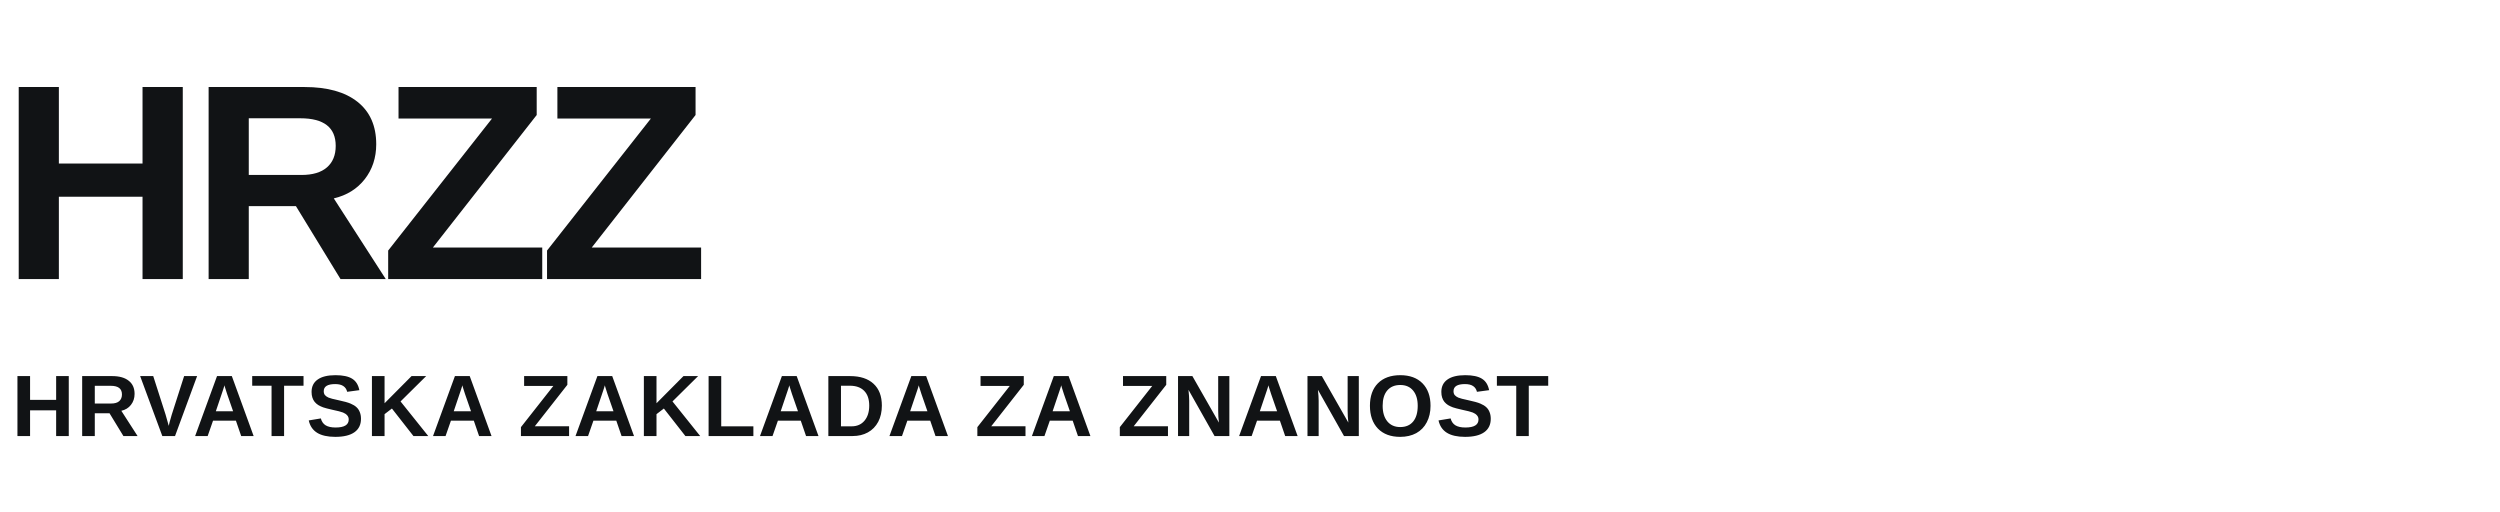
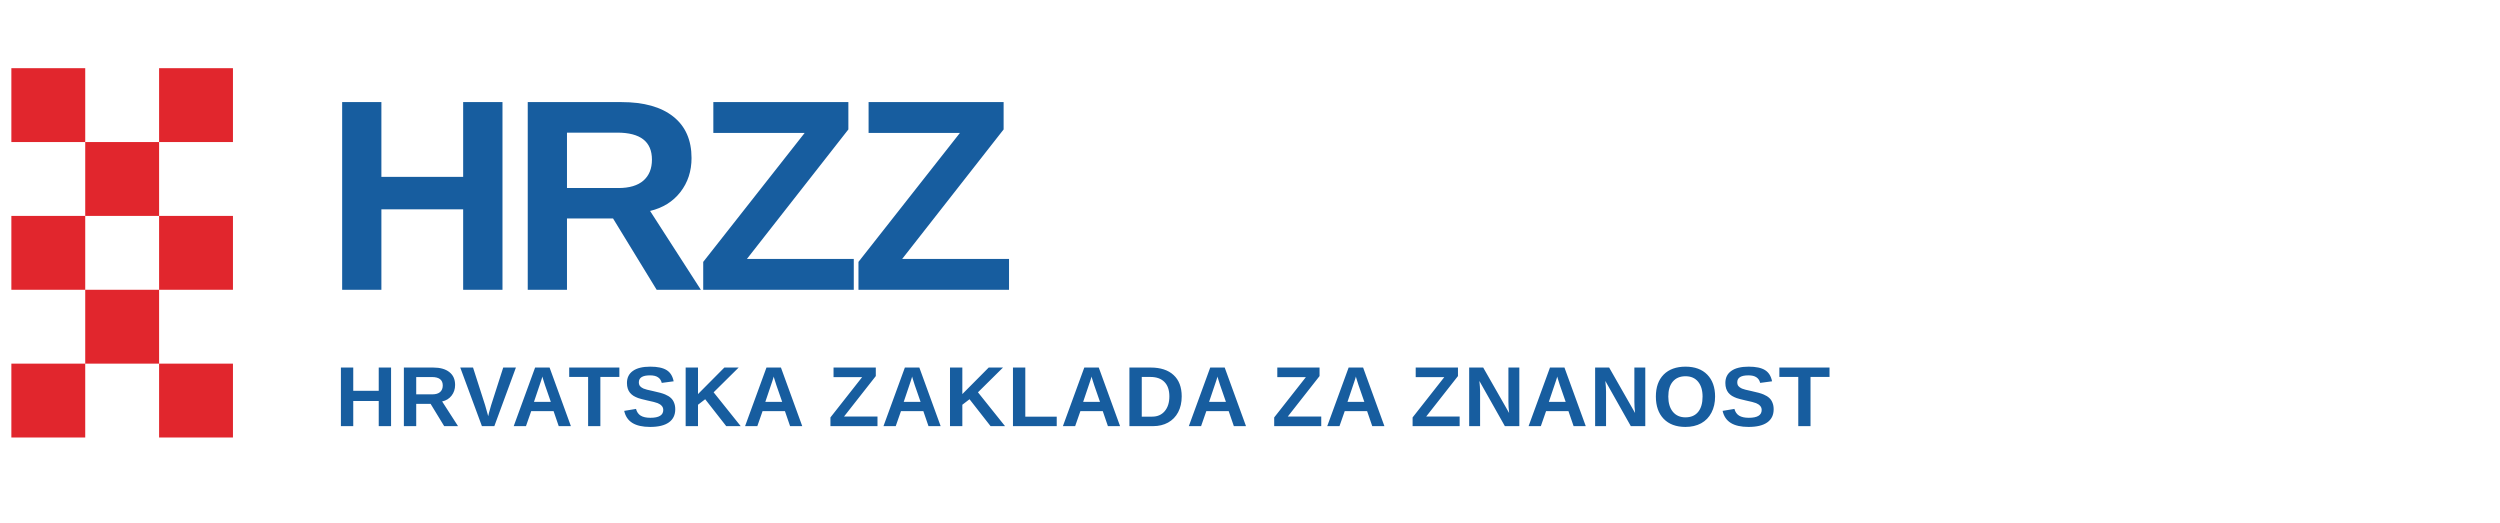
- <svg xmlns="http://www.w3.org/2000/svg" viewBox="0 0 430 88" role="img" aria-labelledby="title desc">
-   <g fill="#111315">
-     <text x="0" y="48" font-family="Arial, Helvetica, sans-serif" font-size="48" font-weight="800" letter-spacing="-2">HRZZ</text>
-     <text x="2" y="75" font-family="Arial, Helvetica, sans-serif" font-size="15" font-weight="600" letter-spacing=".3">HRVATSKA ZAKLADA ZA ZNANOST</text>
+ <svg xmlns="http://www.w3.org/2000/svg" viewBox="0 0 440 92" role="img" aria-labelledby="title desc">
+   <g fill="#e1262d">
+     <path d="M2 12h13v13H2zM28 12h13v13H28zM15 25h13v13H15zM2 38h13v13H2zM28 38h13v13H28zM15 51h13v13H15zM2 64h13v13H2zM28 64h13v13H28z" />
+   </g>
+   <g fill="#175d9f">
+     <text x="57" y="51" font-family="Arial, Helvetica, sans-serif" font-size="48" font-weight="800" letter-spacing="-2">HRZZ</text>
+     <text x="59" y="75" font-family="Arial, Helvetica, sans-serif" font-size="15" font-weight="700" letter-spacing=".25">HRVATSKA ZAKLADA ZA ZNANOST</text>
  </g>
</svg>
